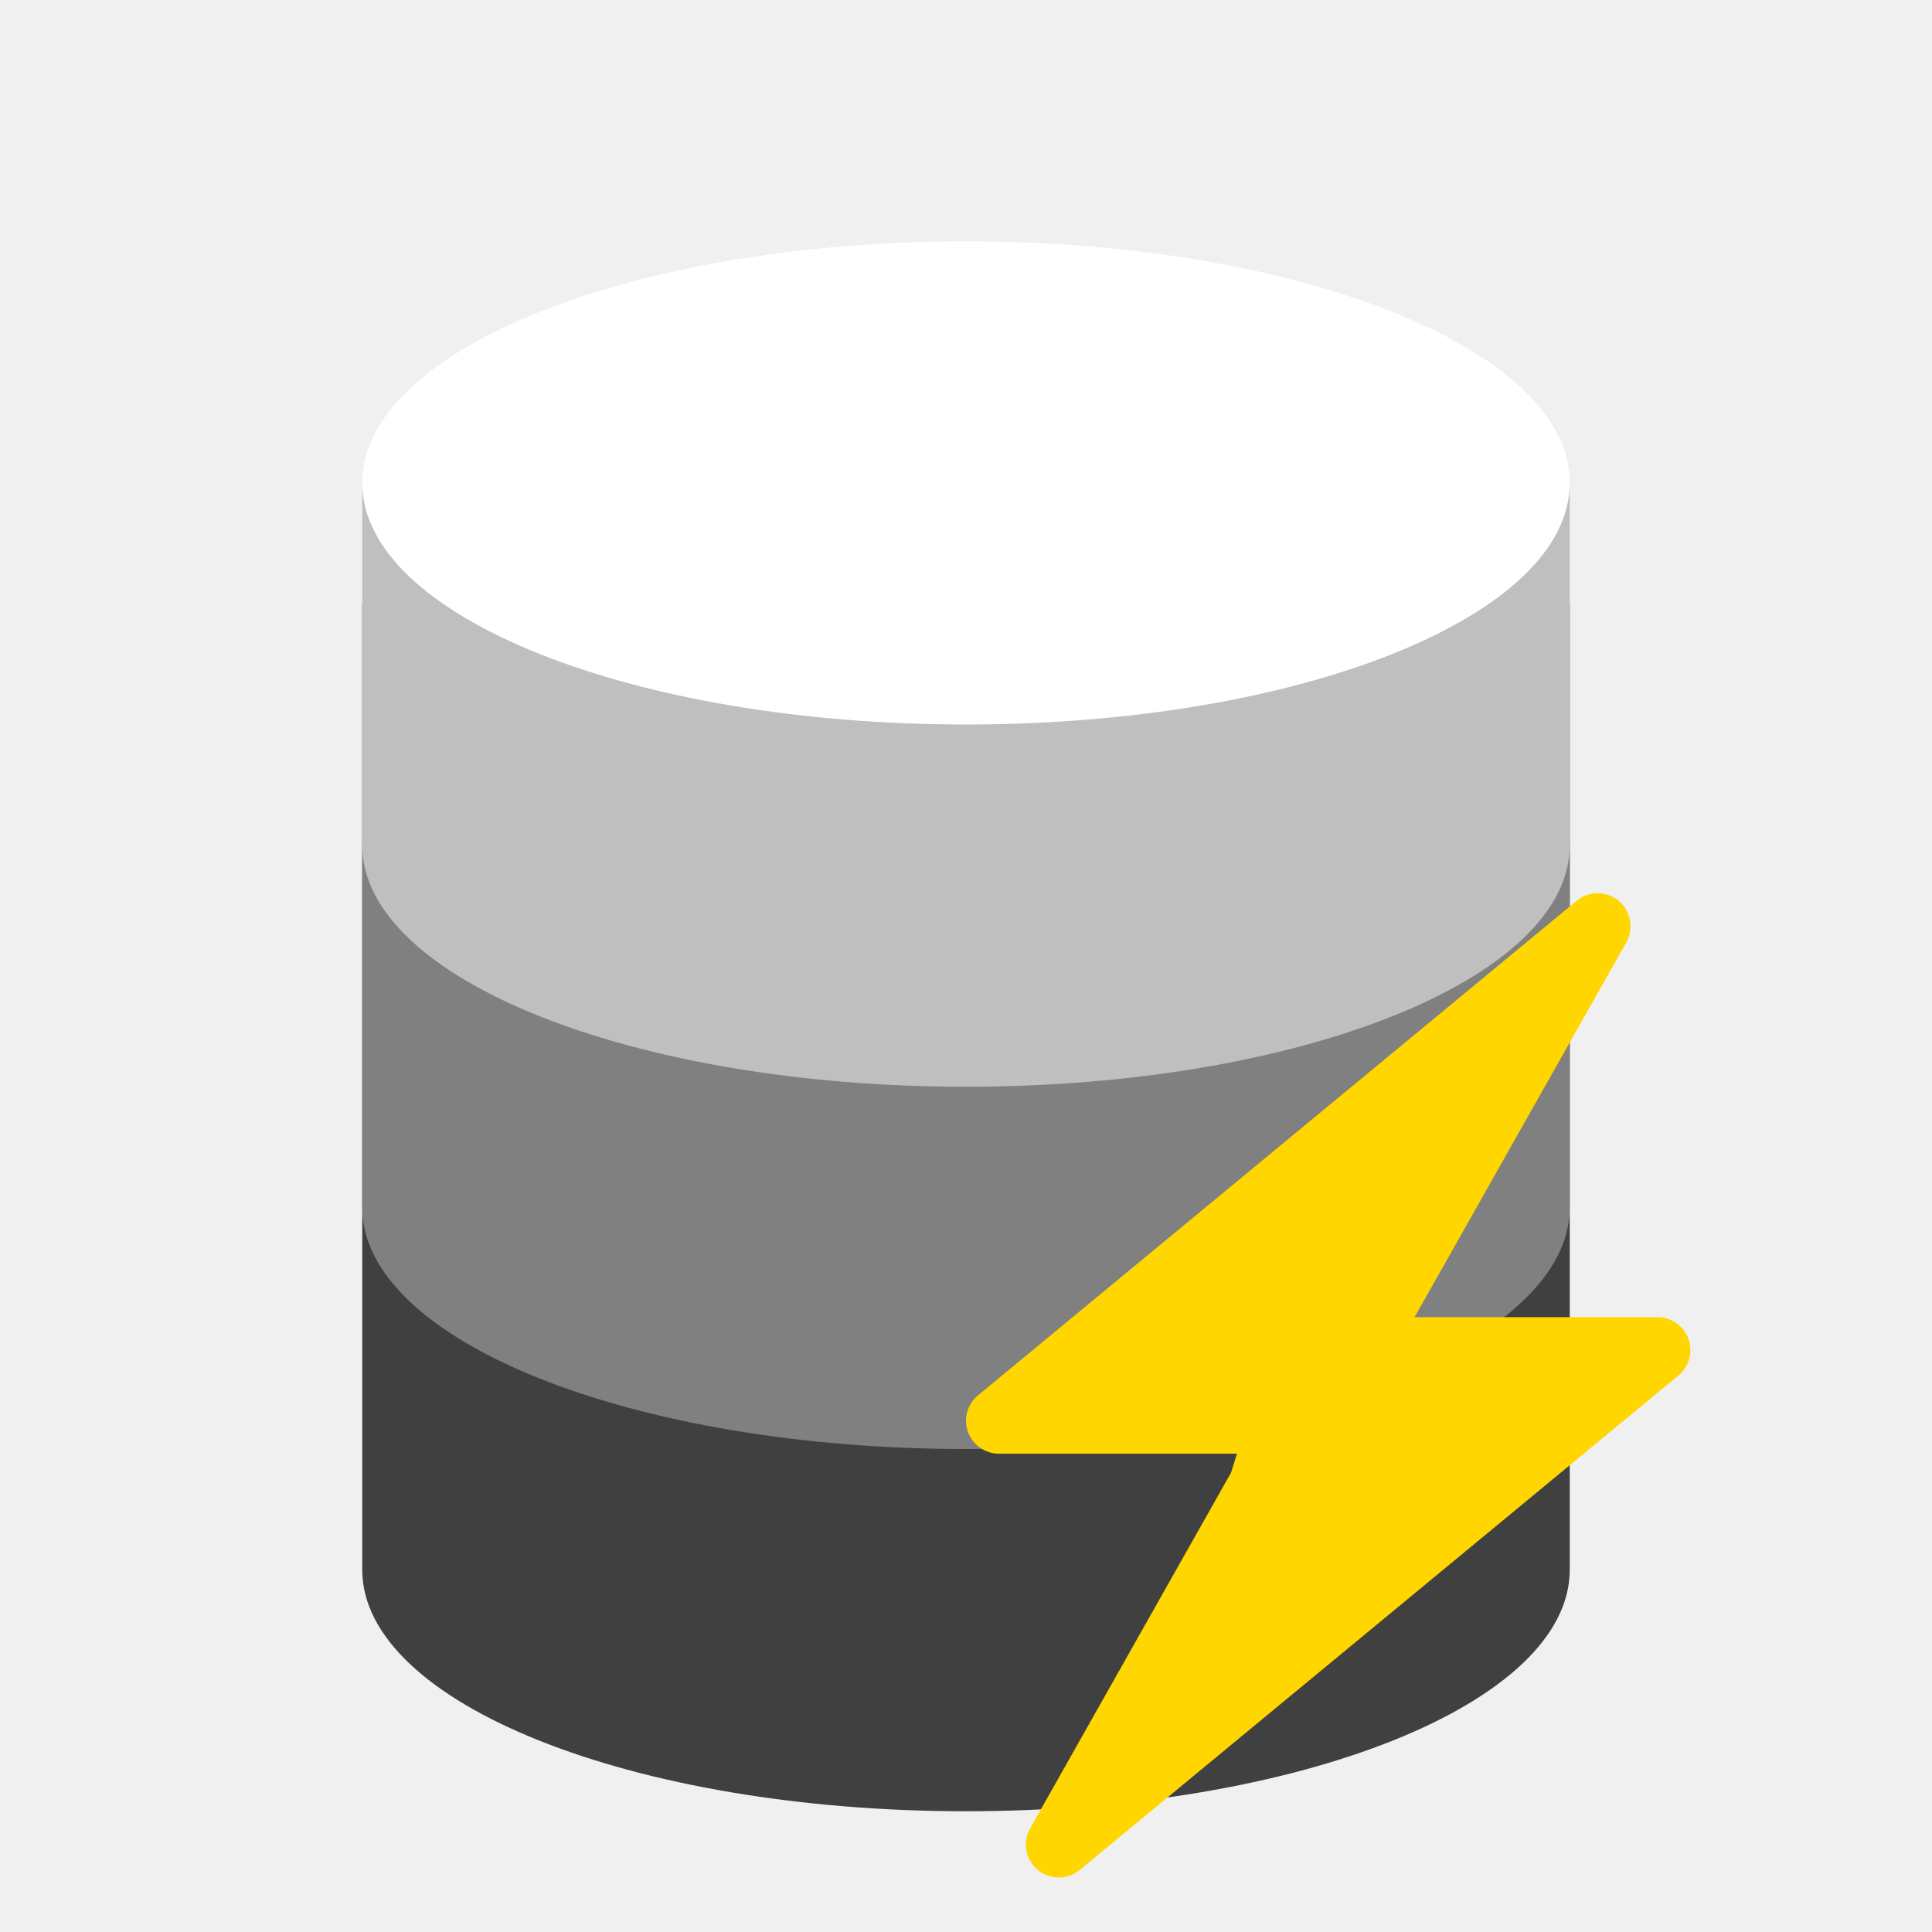
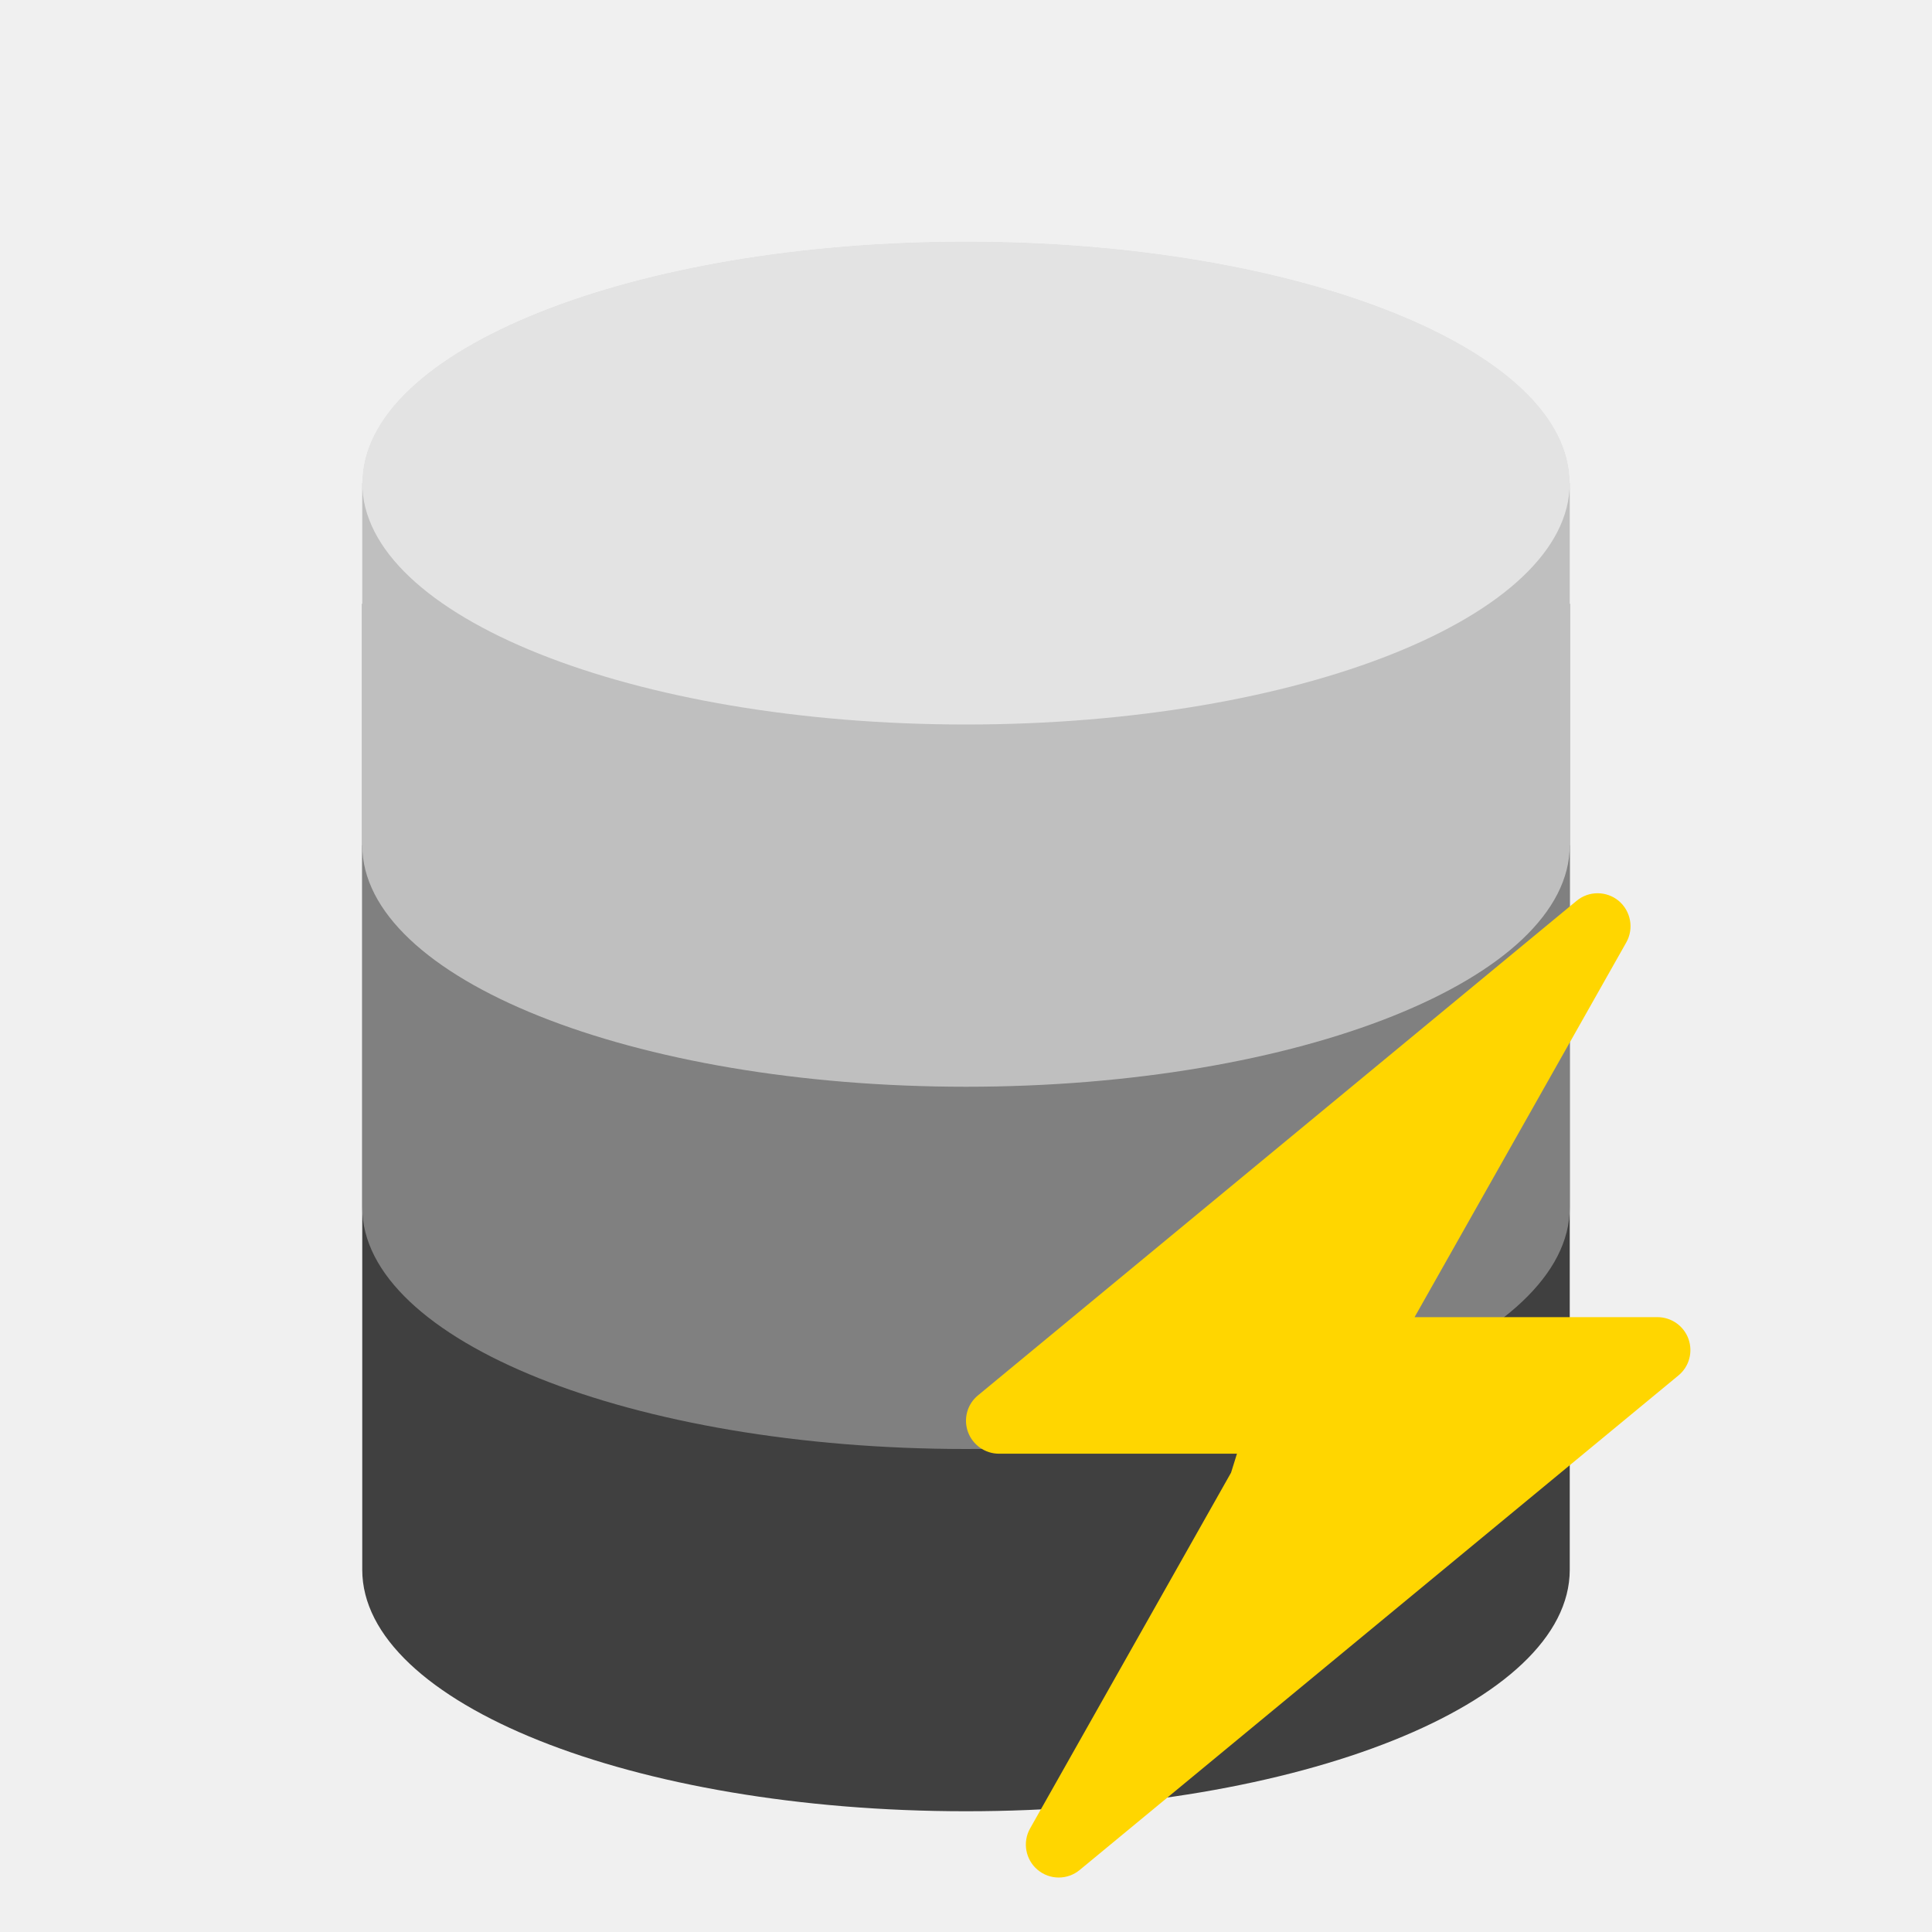
<svg xmlns="http://www.w3.org/2000/svg" width="16" height="16" viewBox="0 0 16 16" fill="none">
  <ellipse cx="8" cy="4" rx="5" ry="2" fill="white" />
  <path fill-rule="evenodd" clip-rule="evenodd" d="M13 5H3V13C3 14.105 5.239 15 8 15C10.761 15 13 14.105 13 13V5Z" fill="#404040" />
  <path fill-rule="evenodd" clip-rule="evenodd" d="M13 7H3V10C3 11.105 5.239 12 8 12C10.761 12 13 11.105 13 10V7Z" fill="#808080" />
  <path fill-rule="evenodd" clip-rule="evenodd" d="M13 4H3V7C3 8.105 5.239 9 8 9C10.761 9 13 8.105 13 7V4Z" fill="#BFBFBF" />
-   <ellipse cx="8" cy="4" rx="5" ry="2" fill="white" />
+   <ellipse cx="8" cy="4" rx="5" ry="2" fill="#E3E3E3" />
  <path fill-rule="evenodd" clip-rule="evenodd" d="M13.406 7.461C13.506 7.546 13.533 7.69 13.468 7.805L11.715 10.908H13.726C13.841 10.908 13.944 10.98 13.983 11.088C14.022 11.197 13.989 11.318 13.9 11.391L8.942 15.486C8.841 15.57 8.694 15.57 8.593 15.485C8.493 15.401 8.466 15.257 8.531 15.142L10.195 12.196L10.244 12.039H8.273C8.158 12.039 8.055 11.966 8.016 11.858C7.977 11.75 8.01 11.629 8.099 11.556L13.057 7.46C13.158 7.376 13.305 7.377 13.406 7.461Z" fill="#FFD600" />
</svg>
